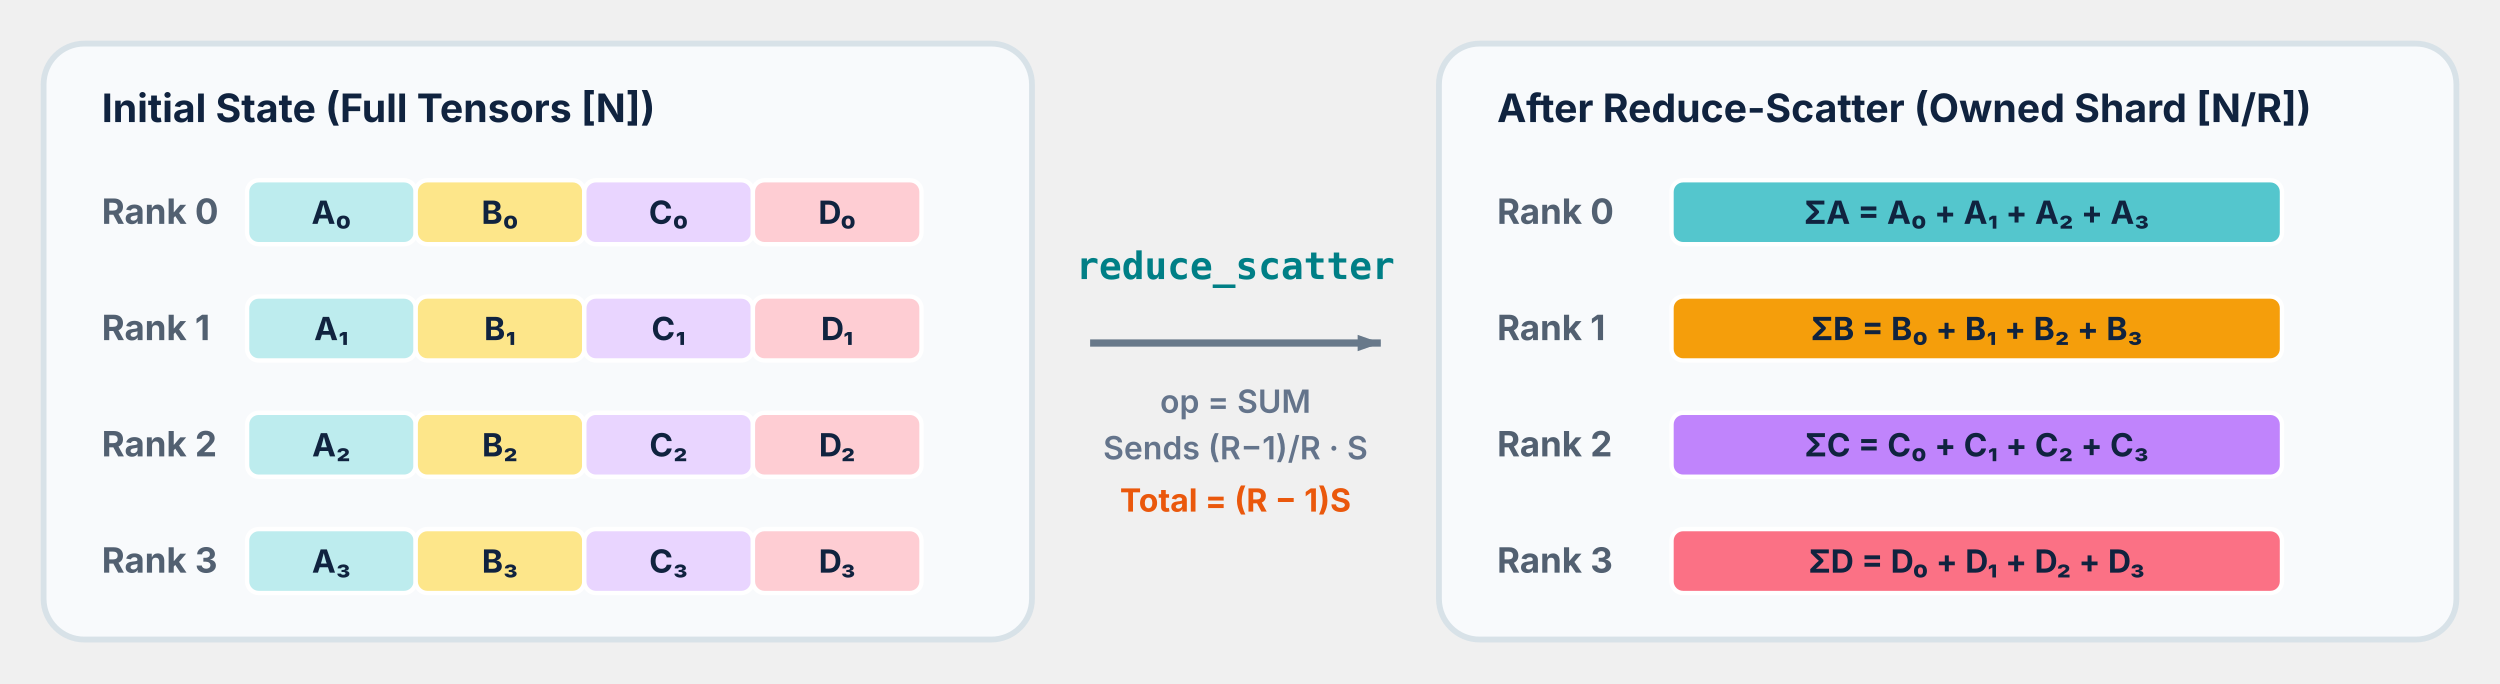
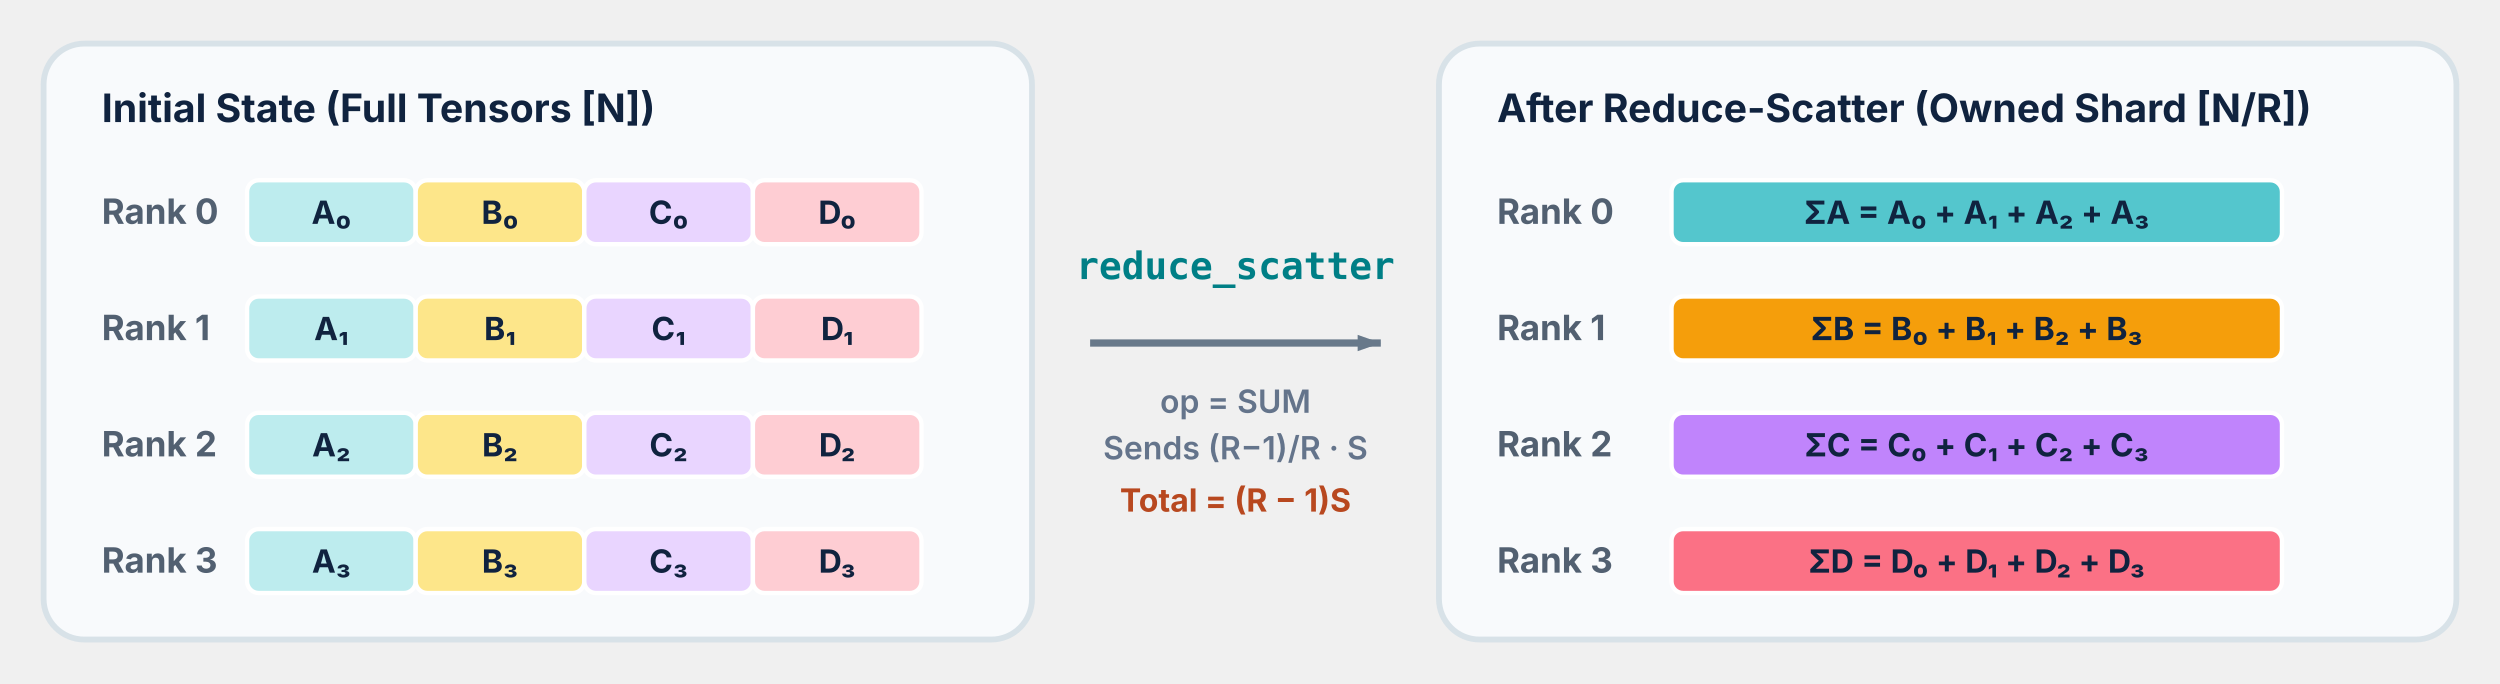
<svg xmlns="http://www.w3.org/2000/svg" viewBox="0 0 860 235" role="img" aria-labelledby="title desc">
  <defs>
    <marker id="arrow" viewBox="0 0 10 8" refX="8.5" refY="4" markerWidth="3.8" markerHeight="3.0" orient="auto">
      <path d="M0 1L8.5 4L0 7z" fill="#68798a" />
    </marker>
    <style>
      text { font-family: Inter, ui-sans-serif, system-ui, -apple-system, BlinkMacSystemFont, "Segoe UI", sans-serif; }
      .bg { fill: #f8fafc; stroke: #d8e2e8; stroke-width: 2; rx: 14; }
      .panel-title { fill: #10233f; font-size: 13.5px; font-weight: 750; }
      .rank-lbl { fill: #526071; font-size: 12px; font-weight: 650; }
      .cell-text { fill: #10233f; font-size: 12px; font-weight: 750; text-anchor: middle; }
      .cell-text-sm { fill: #10233f; font-size: 11px; font-weight: 750; text-anchor: middle; }
      .cell-border { stroke: #ffffff; stroke-width: 1.5; }
      .empty-slot { fill: #eef2f6; stroke: #cbd5e1; stroke-width: 1.5; stroke-dasharray: 3 3; rx: 4; }
-       .empty-text { fill: #94a3b8; font-size: 11px; font-weight: 500; text-anchor: middle; }
+       .empty-text { fill: #526071; font-size: 11px; font-weight: 500; text-anchor: middle; }
      .c0 { fill: #54c6cd; }
      .c1 { fill: #f59e0b; }
      .c2 { fill: #c084fc; }
      .c3 { fill: #fb7185; }
      .c0-light { fill: #bdecee; }
      .c1-light { fill: #fde68a; }
      .c2-light { fill: #e9d5ff; }
      .c3-light { fill: #fecdd3; }
      .flow { fill: none; stroke: #68798a; stroke-width: 2.5; marker-end: url(#arrow); }
      .api-lbl { fill: #007f86; font-size: 13px; font-weight: 700; text-anchor: middle; font-family: 'JetBrains Mono', monospace; }
      .meta-lbl { fill: #64748b; font-size: 11px; font-weight: 600; text-anchor: middle; }
-       .meta-cost { fill: #ea580c; font-size: 11px; font-weight: 700; text-anchor: middle; }
+       .meta-cost { fill: #b8481f; font-size: 11px; font-weight: 700; text-anchor: middle; }
      @media (prefers-color-scheme: dark) {
        .bg { fill: #131d2a; stroke: #2c4052; }
        .panel-title { fill: #f3f7fa; }
        .rank-lbl { fill: #94a3b8; }
        .cell-border { stroke: #131d2a; }
        .empty-slot { fill: #1e293b; stroke: #334155; }
-         .empty-text { fill: #64748b; }
+         .empty-text { fill: #b8c9d8; }
        .cell-text, .cell-text-sm { fill: #10233f; }
        .flow { stroke: #94a3b8; }
        .api-lbl { fill: #54d2d8; }
        .meta-lbl { fill: #94a3b8; }
        .meta-cost { fill: #fb923c; }
      }
    </style>
  </defs>
  <rect class="bg" x="15" y="15" width="340" height="205" />
  <text class="panel-title" x="35" y="42">Initial State (Full Tensors [N])</text>
  <text class="rank-lbl" x="35" y="77">Rank 0</text>
  <g transform="translate(85, 62)">
    <rect class="c0-light cell-border" x="0" y="0" width="58" height="22" rx="4" />
    <text class="cell-text-sm" x="29" y="15">A₀</text>
    <rect class="c1-light cell-border" x="58" y="0" width="58" height="22" rx="4" />
    <text class="cell-text-sm" x="87" y="15">B₀</text>
    <rect class="c2-light cell-border" x="116" y="0" width="58" height="22" rx="4" />
    <text class="cell-text-sm" x="145" y="15">C₀</text>
    <rect class="c3-light cell-border" x="174" y="0" width="58" height="22" rx="4" />
    <text class="cell-text-sm" x="203" y="15">D₀</text>
  </g>
  <text class="rank-lbl" x="35" y="117">Rank 1</text>
  <g transform="translate(85, 102)">
    <rect class="c0-light cell-border" x="0" y="0" width="58" height="22" rx="4" />
    <text class="cell-text-sm" x="29" y="15">A₁</text>
    <rect class="c1-light cell-border" x="58" y="0" width="58" height="22" rx="4" />
    <text class="cell-text-sm" x="87" y="15">B₁</text>
    <rect class="c2-light cell-border" x="116" y="0" width="58" height="22" rx="4" />
    <text class="cell-text-sm" x="145" y="15">C₁</text>
    <rect class="c3-light cell-border" x="174" y="0" width="58" height="22" rx="4" />
    <text class="cell-text-sm" x="203" y="15">D₁</text>
  </g>
  <text class="rank-lbl" x="35" y="157">Rank 2</text>
  <g transform="translate(85, 142)">
    <rect class="c0-light cell-border" x="0" y="0" width="58" height="22" rx="4" />
    <text class="cell-text-sm" x="29" y="15">A₂</text>
    <rect class="c1-light cell-border" x="58" y="0" width="58" height="22" rx="4" />
    <text class="cell-text-sm" x="87" y="15">B₂</text>
    <rect class="c2-light cell-border" x="116" y="0" width="58" height="22" rx="4" />
    <text class="cell-text-sm" x="145" y="15">C₂</text>
    <rect class="c3-light cell-border" x="174" y="0" width="58" height="22" rx="4" />
    <text class="cell-text-sm" x="203" y="15">D₂</text>
  </g>
  <text class="rank-lbl" x="35" y="197">Rank 3</text>
  <g transform="translate(85, 182)">
    <rect class="c0-light cell-border" x="0" y="0" width="58" height="22" rx="4" />
    <text class="cell-text-sm" x="29" y="15">A₃</text>
    <rect class="c1-light cell-border" x="58" y="0" width="58" height="22" rx="4" />
    <text class="cell-text-sm" x="87" y="15">B₃</text>
    <rect class="c2-light cell-border" x="116" y="0" width="58" height="22" rx="4" />
    <text class="cell-text-sm" x="145" y="15">C₃</text>
    <rect class="c3-light cell-border" x="174" y="0" width="58" height="22" rx="4" />
    <text class="cell-text-sm" x="203" y="15">D₃</text>
  </g>
  <path class="flow" d="M375 118 H475" />
  <text class="api-lbl" x="425" y="96">reduce_scatter</text>
  <text class="meta-lbl" x="425" y="142">op = SUM</text>
  <text class="meta-lbl" x="425" y="158">Sends (R−1)/R · S</text>
  <text class="meta-cost" x="425" y="176">Total = (R − 1)S</text>
  <rect class="bg" x="495" y="15" width="350" height="205" />
  <text class="panel-title" x="515" y="42">After Reduce-Scatter (Owned Shard [N/R])</text>
  <text class="rank-lbl" x="515" y="77">Rank 0</text>
  <rect class="c0 cell-border" x="575" y="62" width="210" height="22" rx="4" />
  <text class="cell-text-sm" x="680" y="77">ΣA = A₀ + A₁ + A₂ + A₃</text>
  <text class="rank-lbl" x="515" y="117">Rank 1</text>
  <rect class="c1 cell-border" x="575" y="102" width="210" height="22" rx="4" />
  <text class="cell-text-sm" x="680" y="117">ΣB = B₀ + B₁ + B₂ + B₃</text>
  <text class="rank-lbl" x="515" y="157">Rank 2</text>
  <rect class="c2 cell-border" x="575" y="142" width="210" height="22" rx="4" />
  <text class="cell-text-sm" x="680" y="157">ΣC = C₀ + C₁ + C₂ + C₃</text>
  <text class="rank-lbl" x="515" y="197">Rank 3</text>
  <rect class="c3 cell-border" x="575" y="182" width="210" height="22" rx="4" />
  <text class="cell-text-sm" x="680" y="197">ΣD = D₀ + D₁ + D₂ + D₃</text>
</svg>
